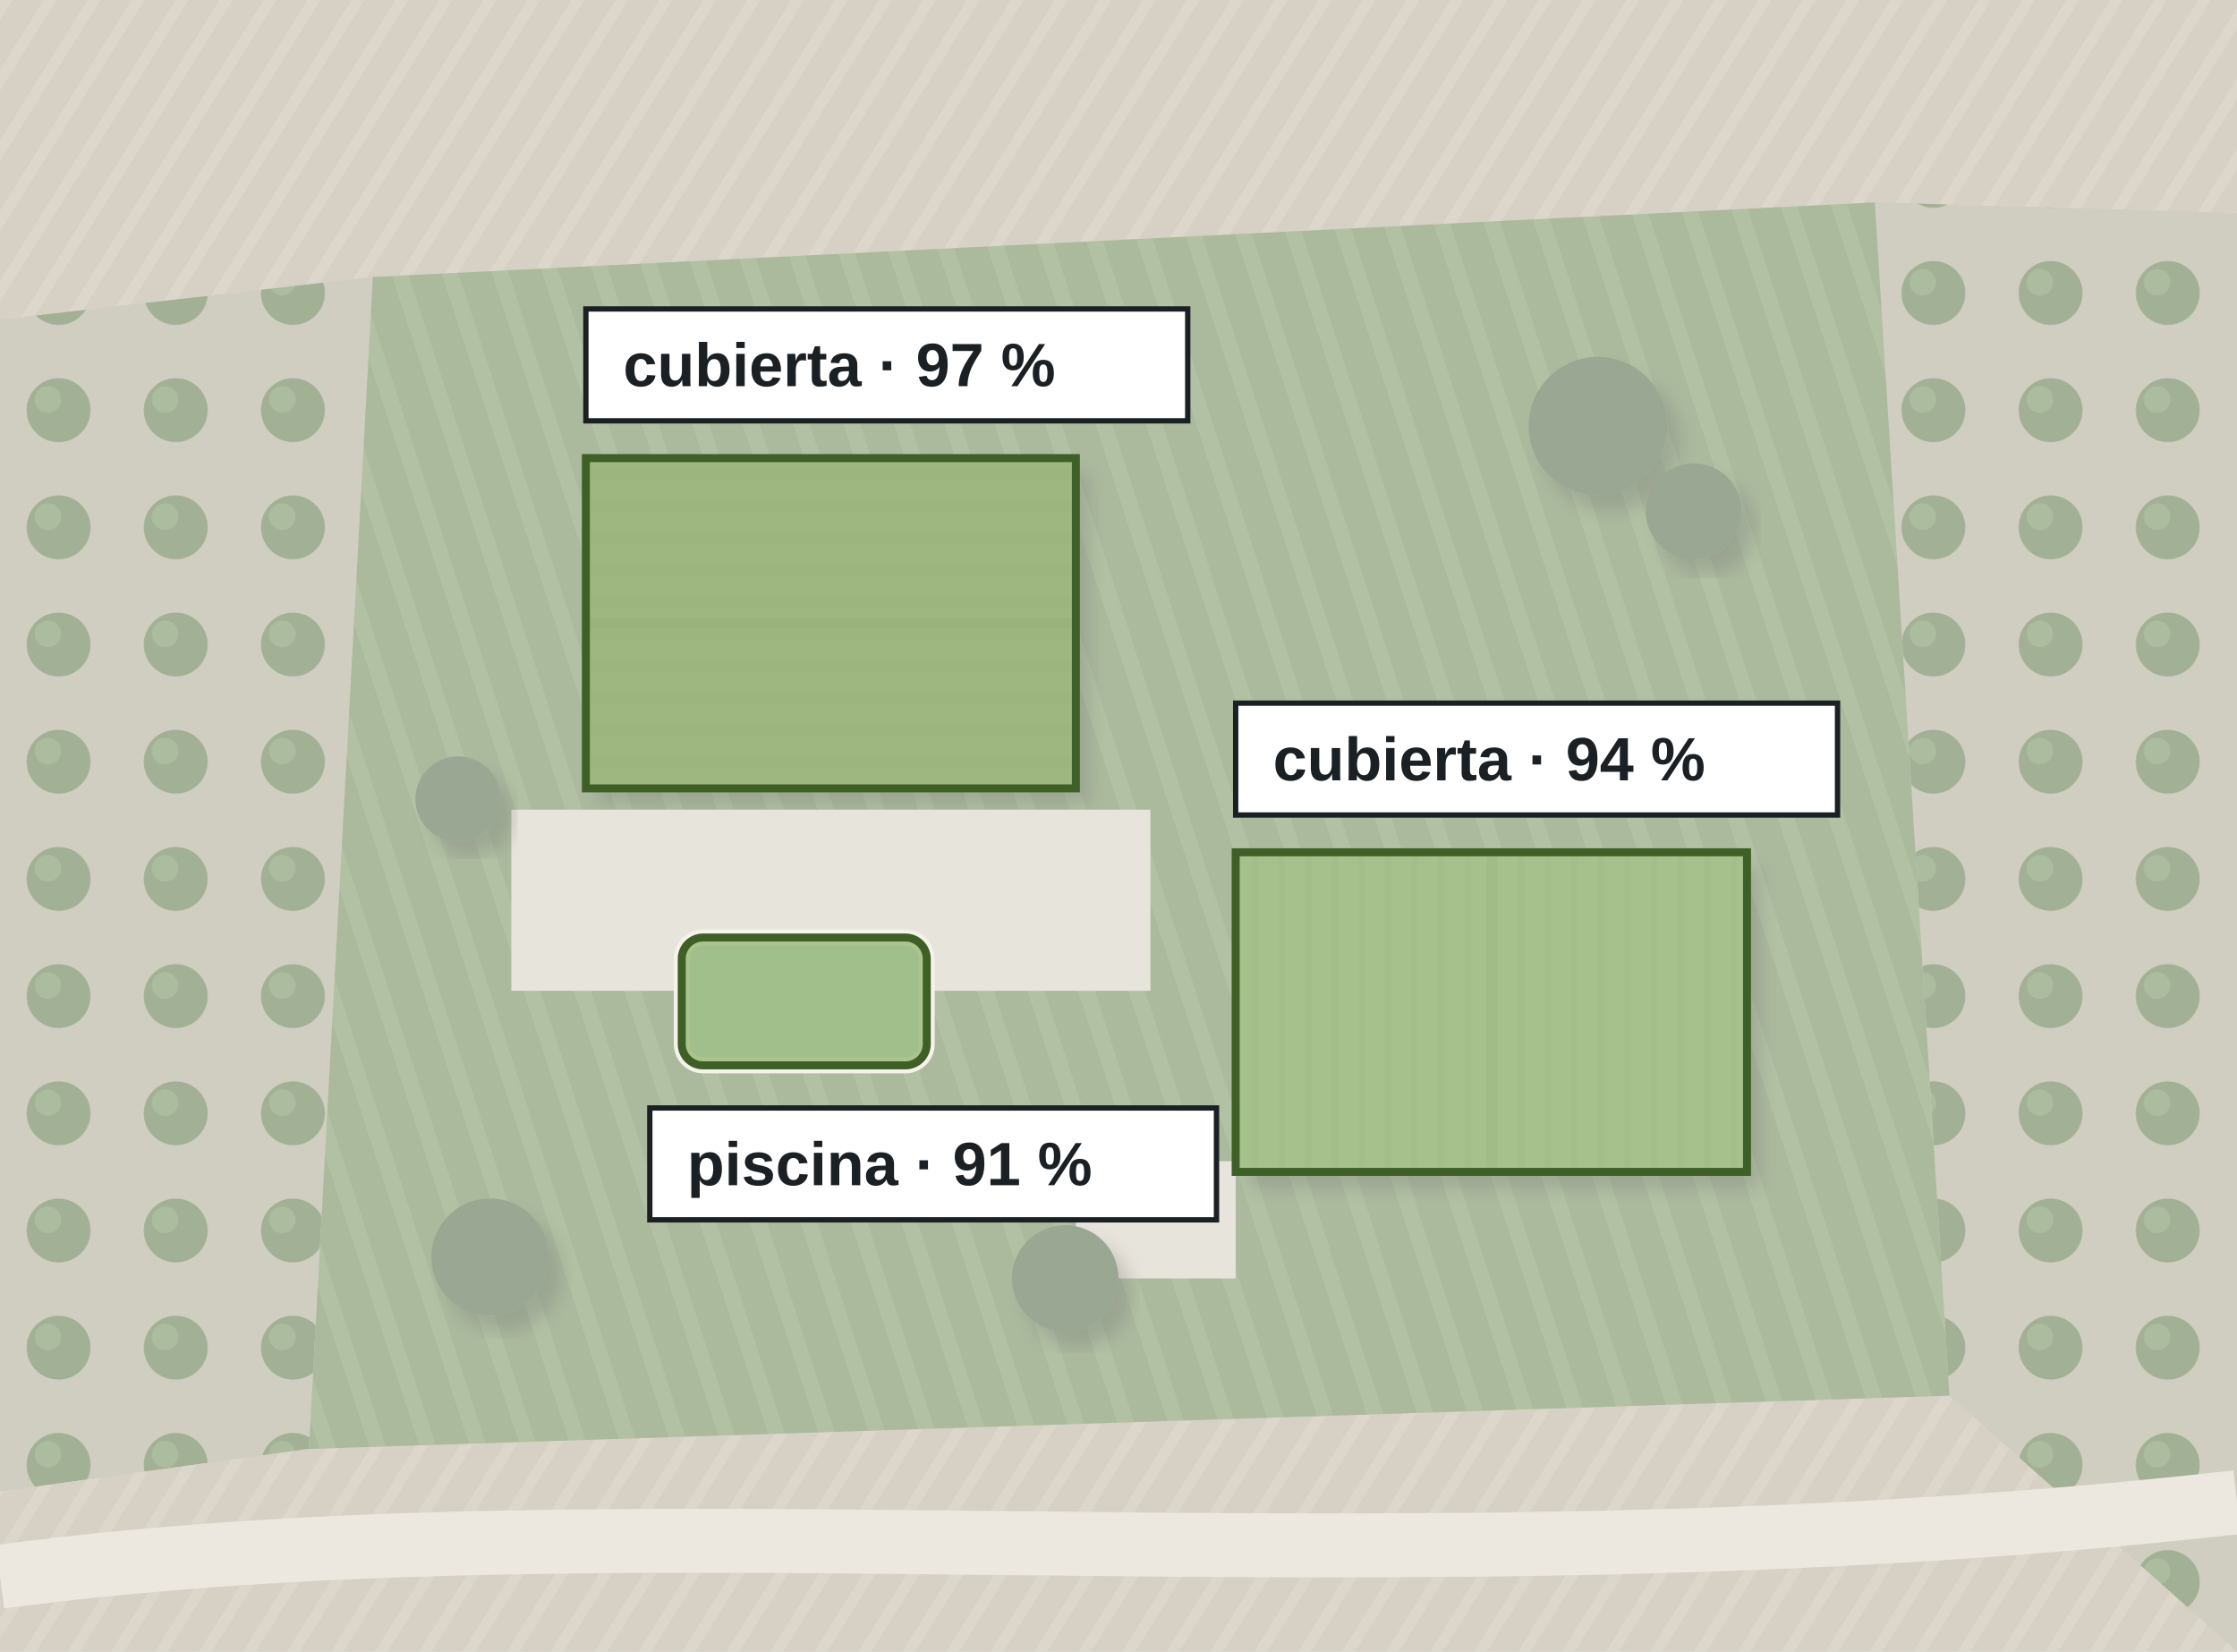
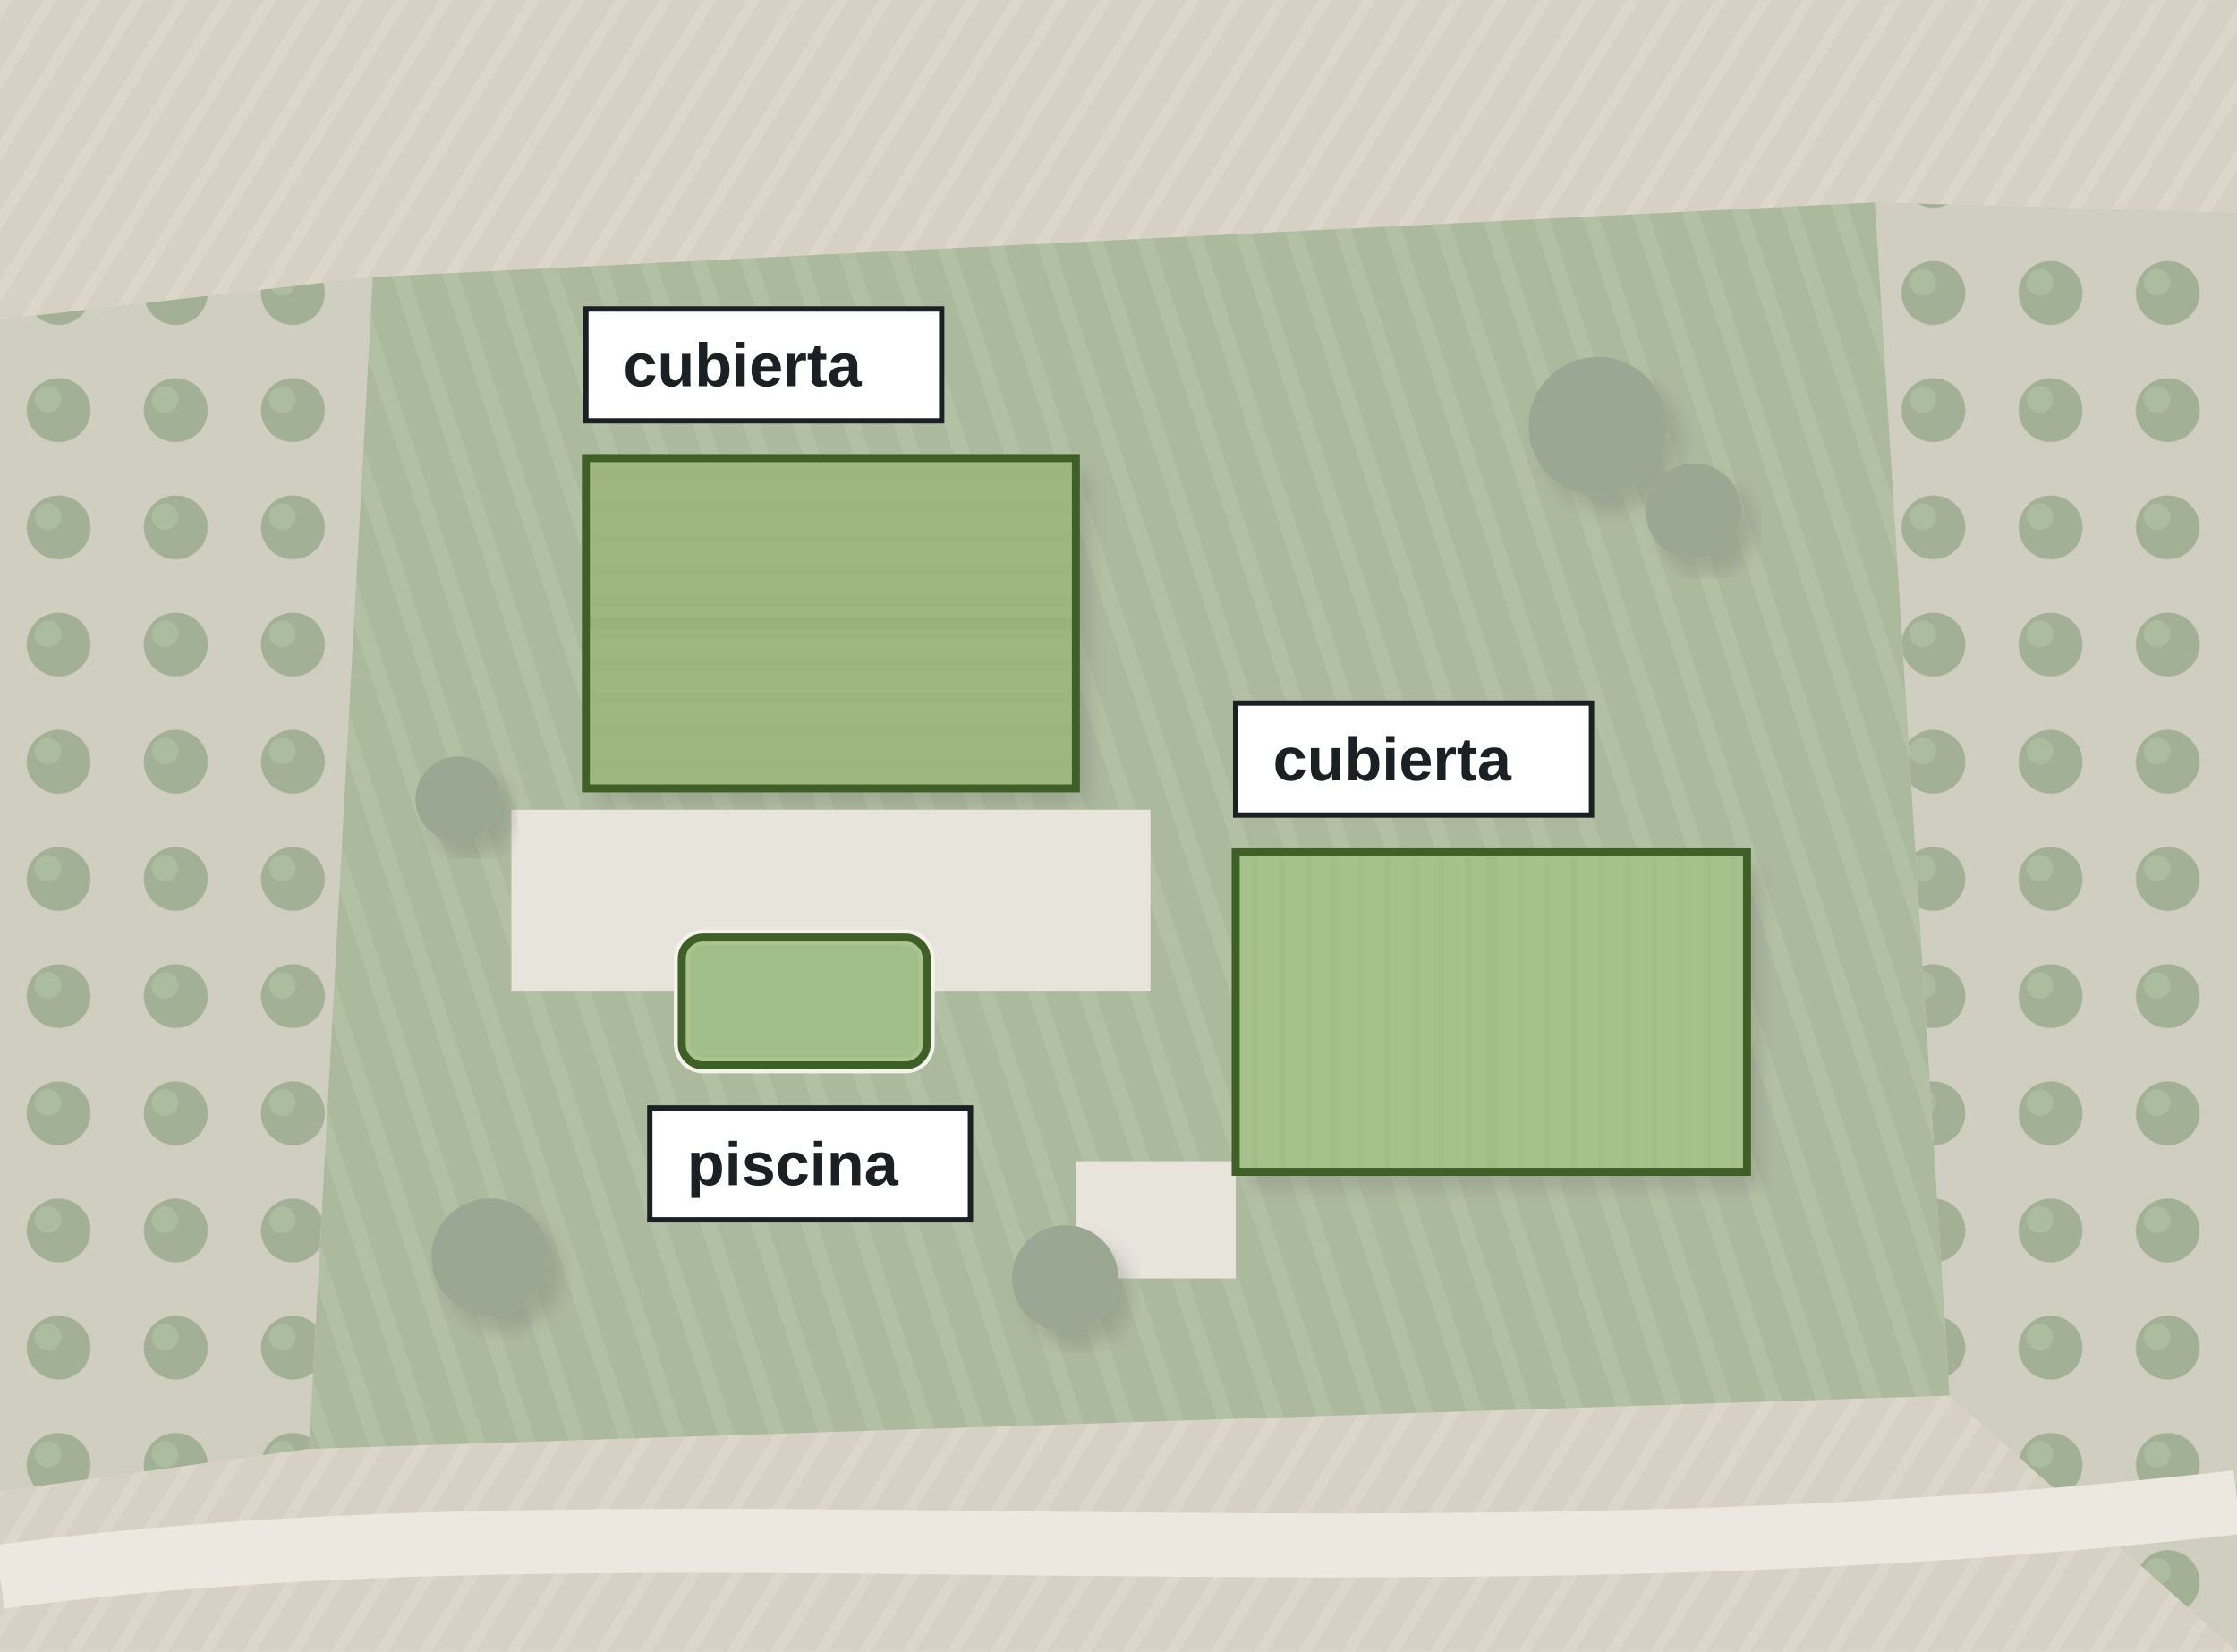
<svg xmlns="http://www.w3.org/2000/svg" viewBox="0 0 420 310" role="img">
  <defs>
    <pattern id="surcos" width="9" height="9" patternUnits="userSpaceOnUse" patternTransform="rotate(-18)">
      <rect width="9" height="9" fill="#66804D" />
      <rect width="3" height="9" fill="#728E57" />
    </pattern>
    <pattern id="secano" width="7" height="7" patternUnits="userSpaceOnUse" patternTransform="rotate(32)">
      <rect width="7" height="7" fill="#B5AC93" />
      <rect width="2" height="7" fill="#BFB79E" />
    </pattern>
    <pattern id="olivar" width="22" height="22" patternUnits="userSpaceOnUse">
      <rect width="22" height="22" fill="#A9A68C" />
      <circle cx="11" cy="11" r="6" fill="#56703F" />
      <circle cx="9" cy="9" r="2.5" fill="#68854E" />
    </pattern>
    <pattern id="teja" width="6" height="6" patternUnits="userSpaceOnUse">
      <rect width="6" height="6" fill="#958F87" />
      <rect y="4" width="6" height="2" fill="#86807A" />
    </pattern>
    <pattern id="chapa" width="5" height="5" patternUnits="userSpaceOnUse">
      <rect width="5" height="5" fill="#CDD1D3" />
      <rect width="1.2" height="5" fill="#B9BEC1" />
    </pattern>
    <pattern id="rayado" width="6" height="6" patternUnits="userSpaceOnUse" patternTransform="rotate(45)">
      <line x1="0" y1="0" x2="0" y2="6" stroke="#1B2024" stroke-width="1.1" />
    </pattern>
    <filter id="sombra" x="-20%" y="-20%" width="140%" height="140%">
      <feDropShadow dx="2.5" dy="3" stdDeviation="1.6" flood-color="#000" flood-opacity=".3" />
    </filter>
  </defs>
  <rect width="420" height="310" fill="#A9A68C" />
  <polygon points="0,0 420,0 420,40 352,38 70,52 0,60" fill="url(#secano)" />
  <polygon points="352,38 420,40 420,310 366,262" fill="url(#olivar)" />
  <polygon points="0,60 70,52 58,272 0,280" fill="url(#olivar)" />
  <polygon points="0,280 58,272 366,262 420,310 0,310" fill="url(#secano)" />
  <polygon points="70,52 352,38 366,262 58,272" fill="url(#surcos)" />
  <path d="M0 296 C 120 280, 260 300, 420 282" stroke="#DDD6C6" stroke-width="12" fill="none" />
  <rect x="110" y="86" width="92" height="62" fill="url(#teja)" filter="url(#sombra)" />
  <line x1="110" y1="117" x2="202" y2="117" stroke="#76716B" stroke-width="2" />
  <rect x="96" y="152" width="120" height="34" fill="#D4CDBD" />
  <rect x="128" y="176" width="46" height="24" rx="4" fill="#A6C7C2" stroke="#ECE7DB" stroke-width="3" />
  <rect x="232" y="160" width="96" height="60" fill="url(#chapa)" filter="url(#sombra)" />
  <line x1="280" y1="160" x2="280" y2="220" stroke="#AEB3B6" stroke-width="2" />
  <rect x="202" y="218" width="30" height="22" fill="#D4CDBD" />
  <circle cx="92" cy="236" r="11" fill="#46613A" filter="url(#sombra)" />
  <circle cx="300" cy="80" r="13" fill="#46613A" filter="url(#sombra)" />
  <circle cx="318" cy="96" r="9" fill="#46613A" filter="url(#sombra)" />
  <circle cx="86" cy="150" r="8" fill="#46613A" filter="url(#sombra)" />
  <circle cx="200" cy="240" r="10" fill="#46613A" filter="url(#sombra)" />
  <rect width="420" height="310" fill="#FFFFFF" fill-opacity="0.45" />
  <rect x="110" y="86" width="92" height="62" rx="0" fill="#8FB36A" fill-opacity=".72" stroke="#3E5F26" stroke-width="1.5" />
  <rect x="232" y="160" width="96" height="60" rx="0" fill="#8FB36A" fill-opacity=".72" stroke="#3E5F26" stroke-width="1.5" />
  <rect x="128" y="176" width="46" height="24" rx="4" fill="#8FB36A" fill-opacity=".72" stroke="#3E5F26" stroke-width="1.5" />
-   <rect x="110" y="58" width="113" height="21" fill="#FFFFFF" stroke="#1B2024" stroke-width="1" />
-   <text x="117" y="72.5" font-family="Red Hat Text,Archivo,Arial,sans-serif" font-size="11.5" font-weight="700" fill="#1B2024">cubierta · 97 %</text>
-   <rect x="232" y="132" width="113" height="21" fill="#FFFFFF" stroke="#1B2024" stroke-width="1" />
-   <text x="239" y="146.5" font-family="Red Hat Text,Archivo,Arial,sans-serif" font-size="11.5" font-weight="700" fill="#1B2024">cubierta · 94 %</text>
-   <rect x="122" y="208" width="106.4" height="21" fill="#FFFFFF" stroke="#1B2024" stroke-width="1" />
-   <text x="129" y="222.5" font-family="Red Hat Text,Archivo,Arial,sans-serif" font-size="11.5" font-weight="700" fill="#1B2024">piscina · 91 %</text>
+   <rect x="110" y="58" width="66.8" height="21" fill="#FFFFFF" stroke="#1B2024" stroke-width="1" />
+   <text x="117" y="72.5" font-family="Red Hat Text,Archivo,Arial,sans-serif" font-size="11.5" font-weight="700" fill="#1B2024">cubierta</text>
+   <rect x="232" y="132" width="66.8" height="21" fill="#FFFFFF" stroke="#1B2024" stroke-width="1" />
+   <text x="239" y="146.5" font-family="Red Hat Text,Archivo,Arial,sans-serif" font-size="11.5" font-weight="700" fill="#1B2024">cubierta</text>
+   <rect x="122" y="208" width="60.2" height="21" fill="#FFFFFF" stroke="#1B2024" stroke-width="1" />
+   <text x="129" y="222.5" font-family="Red Hat Text,Archivo,Arial,sans-serif" font-size="11.5" font-weight="700" fill="#1B2024">piscina</text>
</svg>
